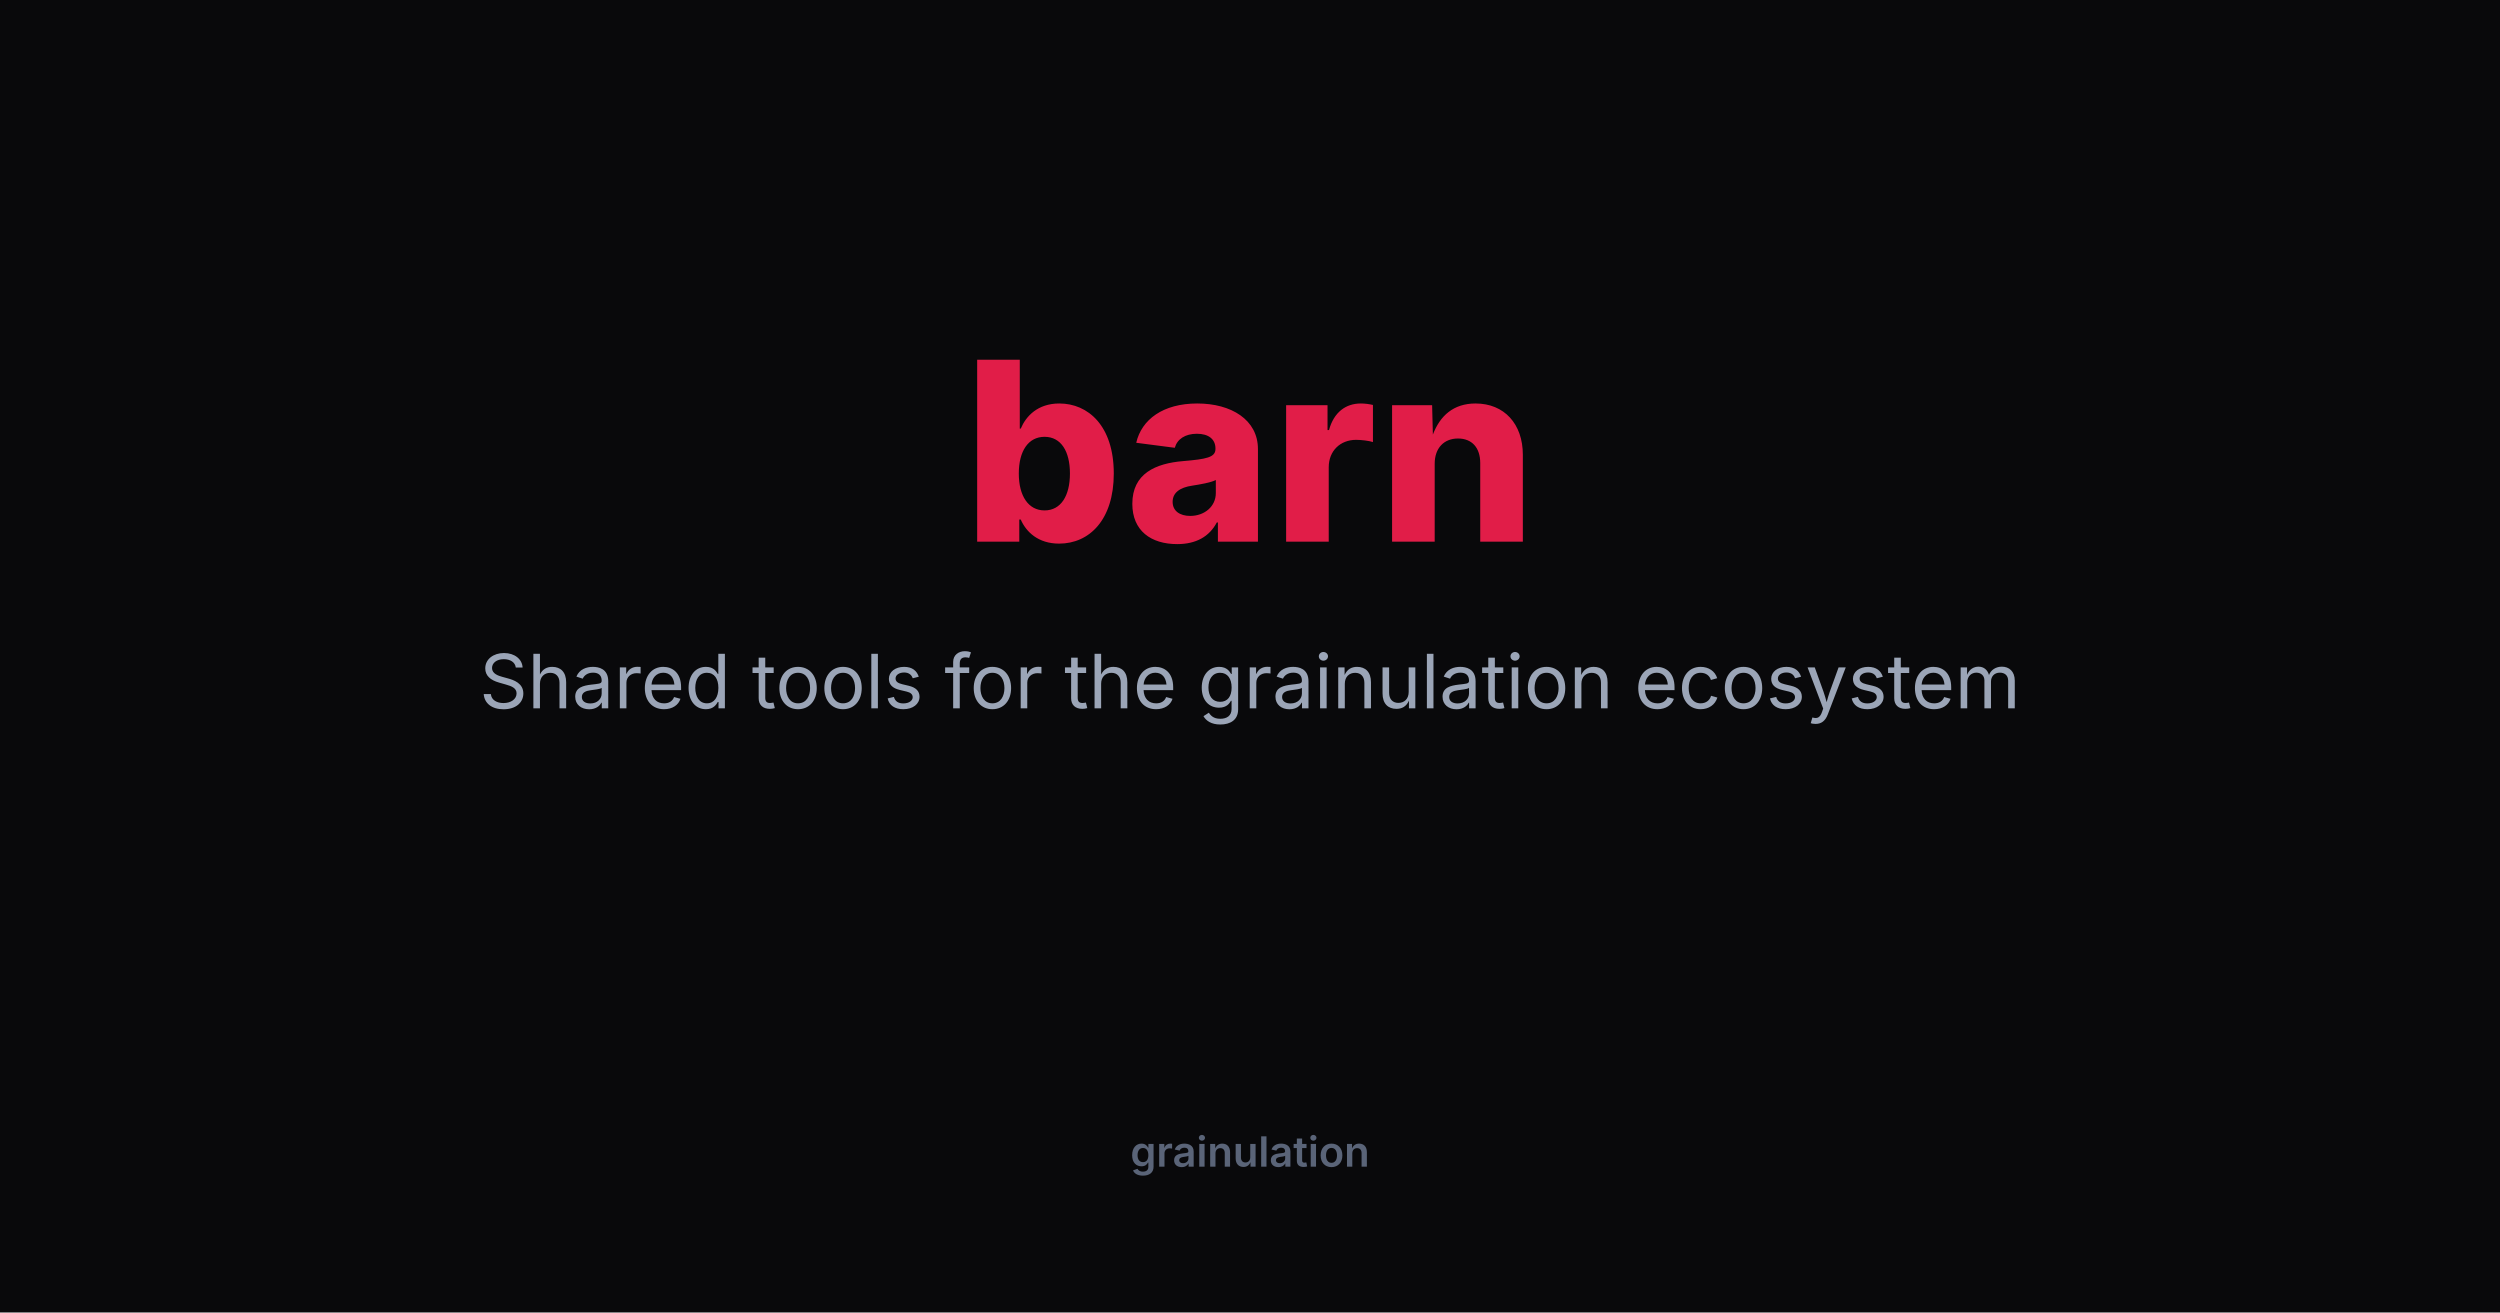
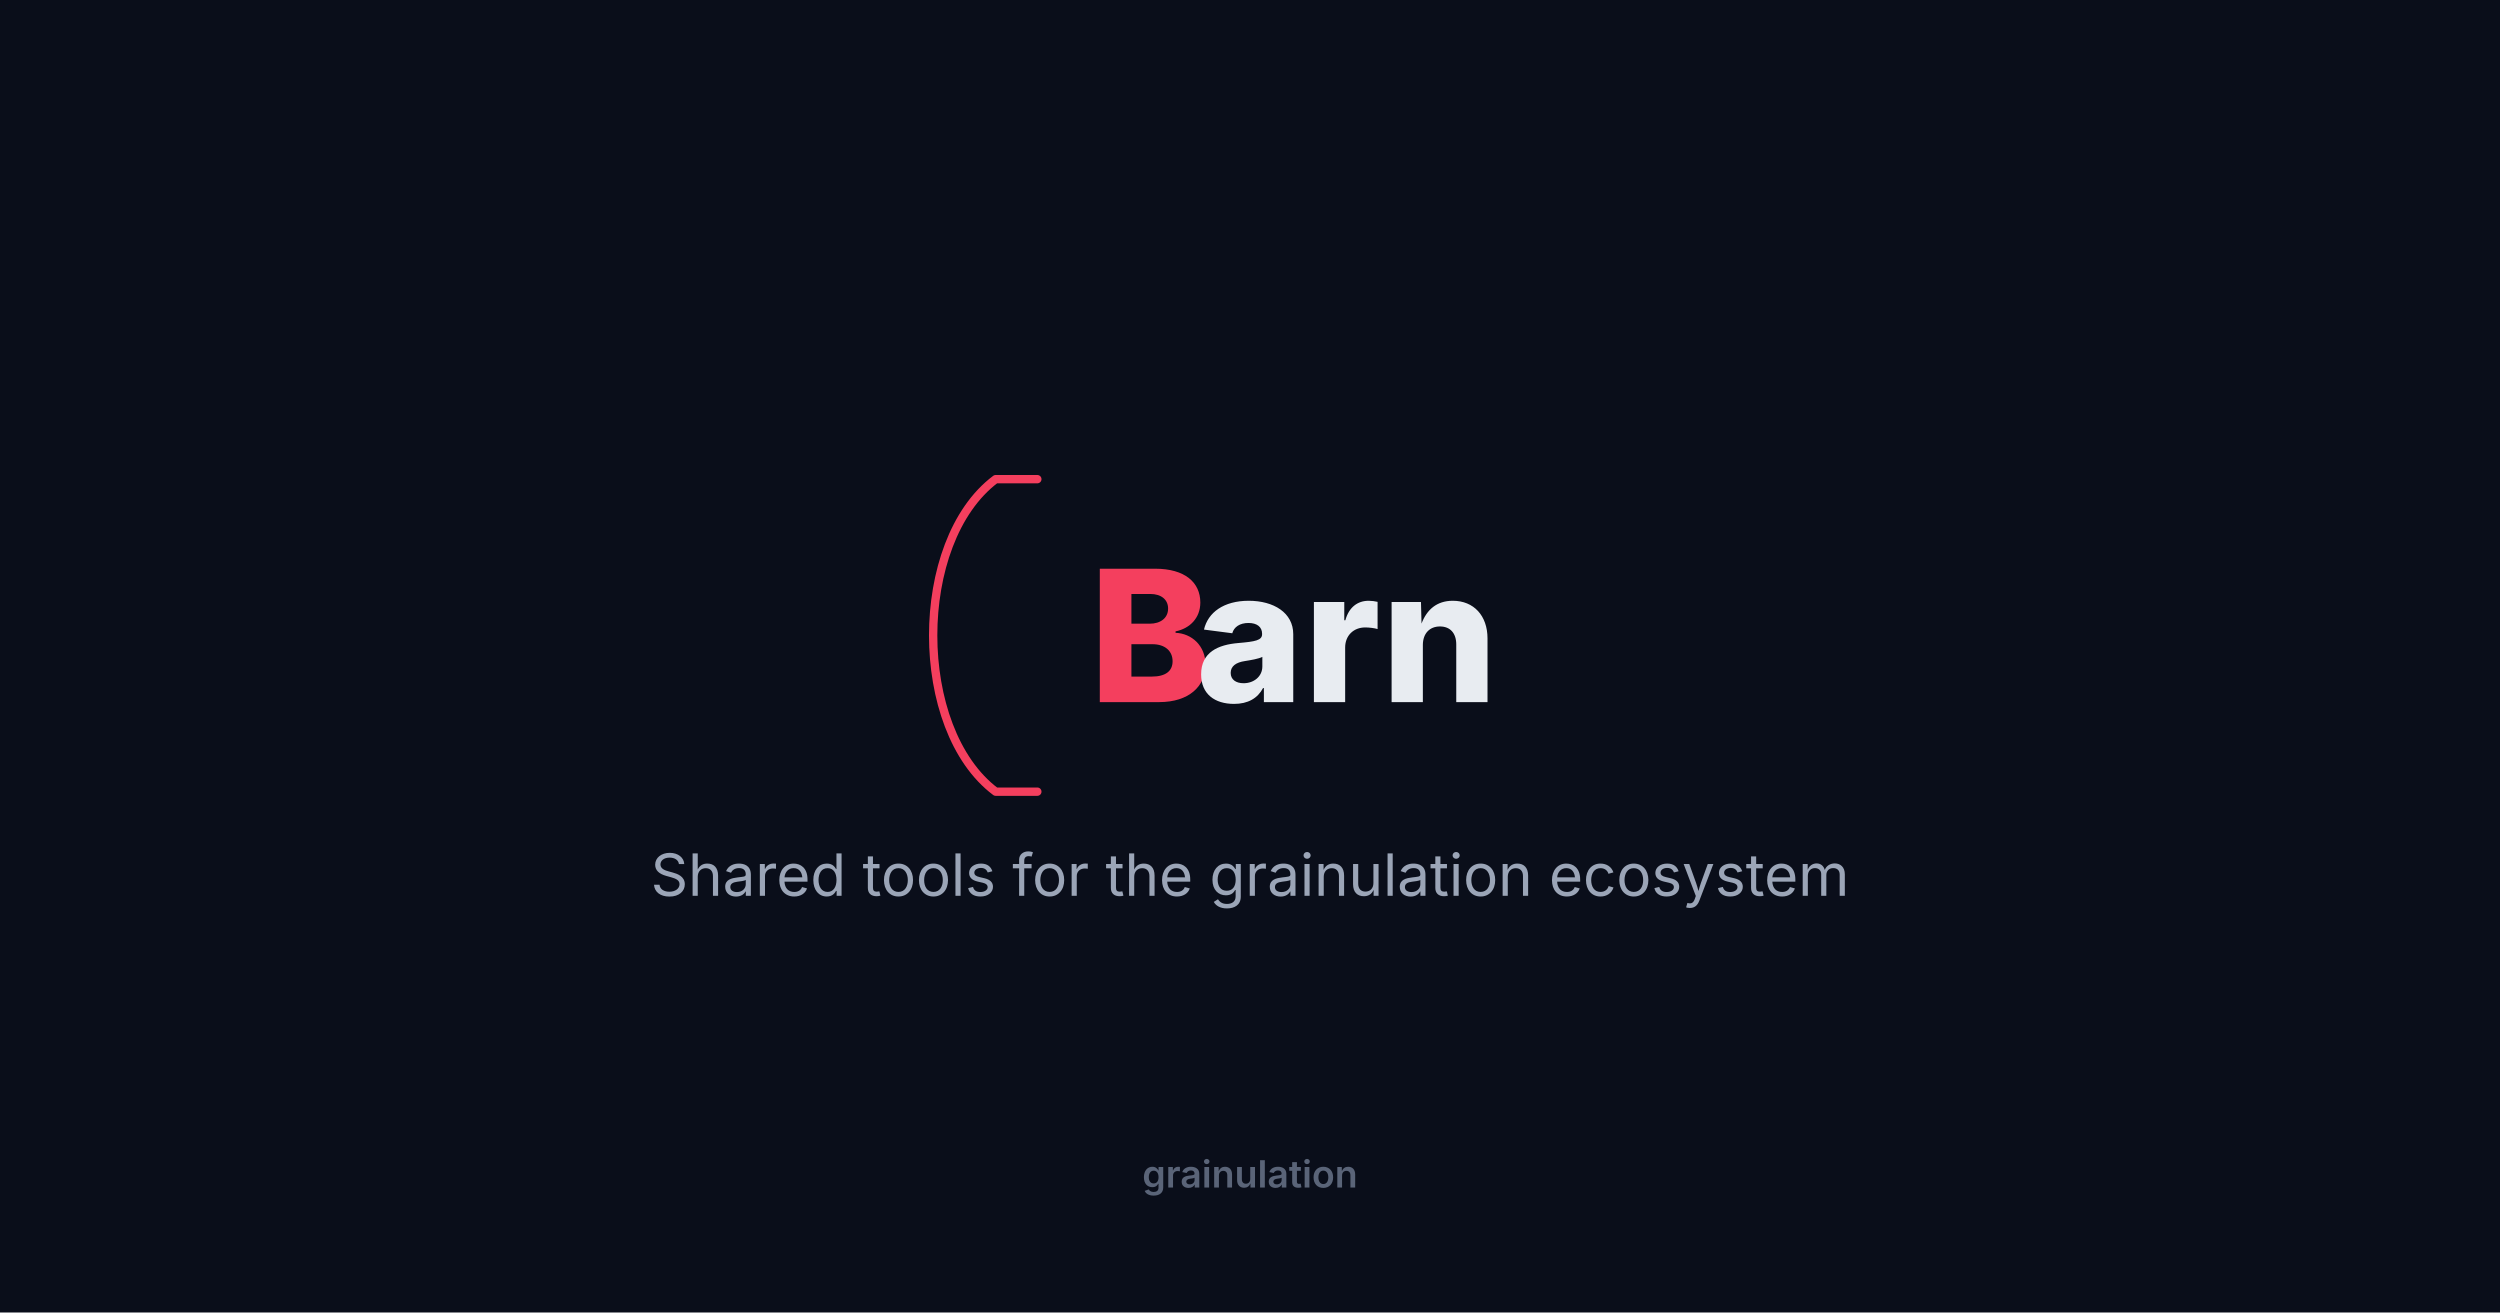
<svg xmlns="http://www.w3.org/2000/svg" width="1200" height="630">
-   <rect width="1200" height="630" fill="#09090b" />
-   <text x="600" y="260" text-anchor="middle" font-family="-apple-system,BlinkMacSystemFont,'Segoe UI',system-ui,sans-serif" font-weight="800" font-size="120" fill="#e11d48">barn</text>
-   <text x="600" y="340" text-anchor="middle" font-family="-apple-system,BlinkMacSystemFont,'Segoe UI',system-ui,sans-serif" font-weight="400" font-size="36" fill="#9ba5b7">Shared tools for the grainulation ecosystem</text>
-   <text x="600" y="560" text-anchor="middle" font-family="-apple-system,BlinkMacSystemFont,'Segoe UI',system-ui,sans-serif" font-weight="600" font-size="20" fill="#5a6478">grainulation</text>
+   <rect width="1200" height="630" fill="#0a0e1a" />
+   <path d="M497.92,230 L477.92,230 C437.92,260 437.92,350 477.92,380 L497.92,380" stroke="#f43f5e" stroke-width="4" stroke-linecap="round" stroke-linejoin="round" fill="none" />
+   <text x="522.92" y="305" dominant-baseline="central" font-family="-apple-system,BlinkMacSystemFont,'Segoe UI',system-ui,sans-serif" font-weight="800" font-size="88" fill="#f43f5e">B</text>
+   <text x="573.96" y="305" dominant-baseline="central" font-family="-apple-system,BlinkMacSystemFont,'Segoe UI',system-ui,sans-serif" font-weight="800" font-size="88" fill="#e8ecf1">arn</text>
+   <text x="600" y="430" text-anchor="middle" font-family="-apple-system,BlinkMacSystemFont,'Segoe UI',system-ui,sans-serif" font-weight="400" font-size="28" fill="#9ba5b7">Shared tools for the grainulation ecosystem</text>
+   <text x="600" y="570" text-anchor="middle" font-family="-apple-system,BlinkMacSystemFont,'Segoe UI',system-ui,sans-serif" font-weight="600" font-size="18" fill="#5a6478">grainulation</text>
</svg>
